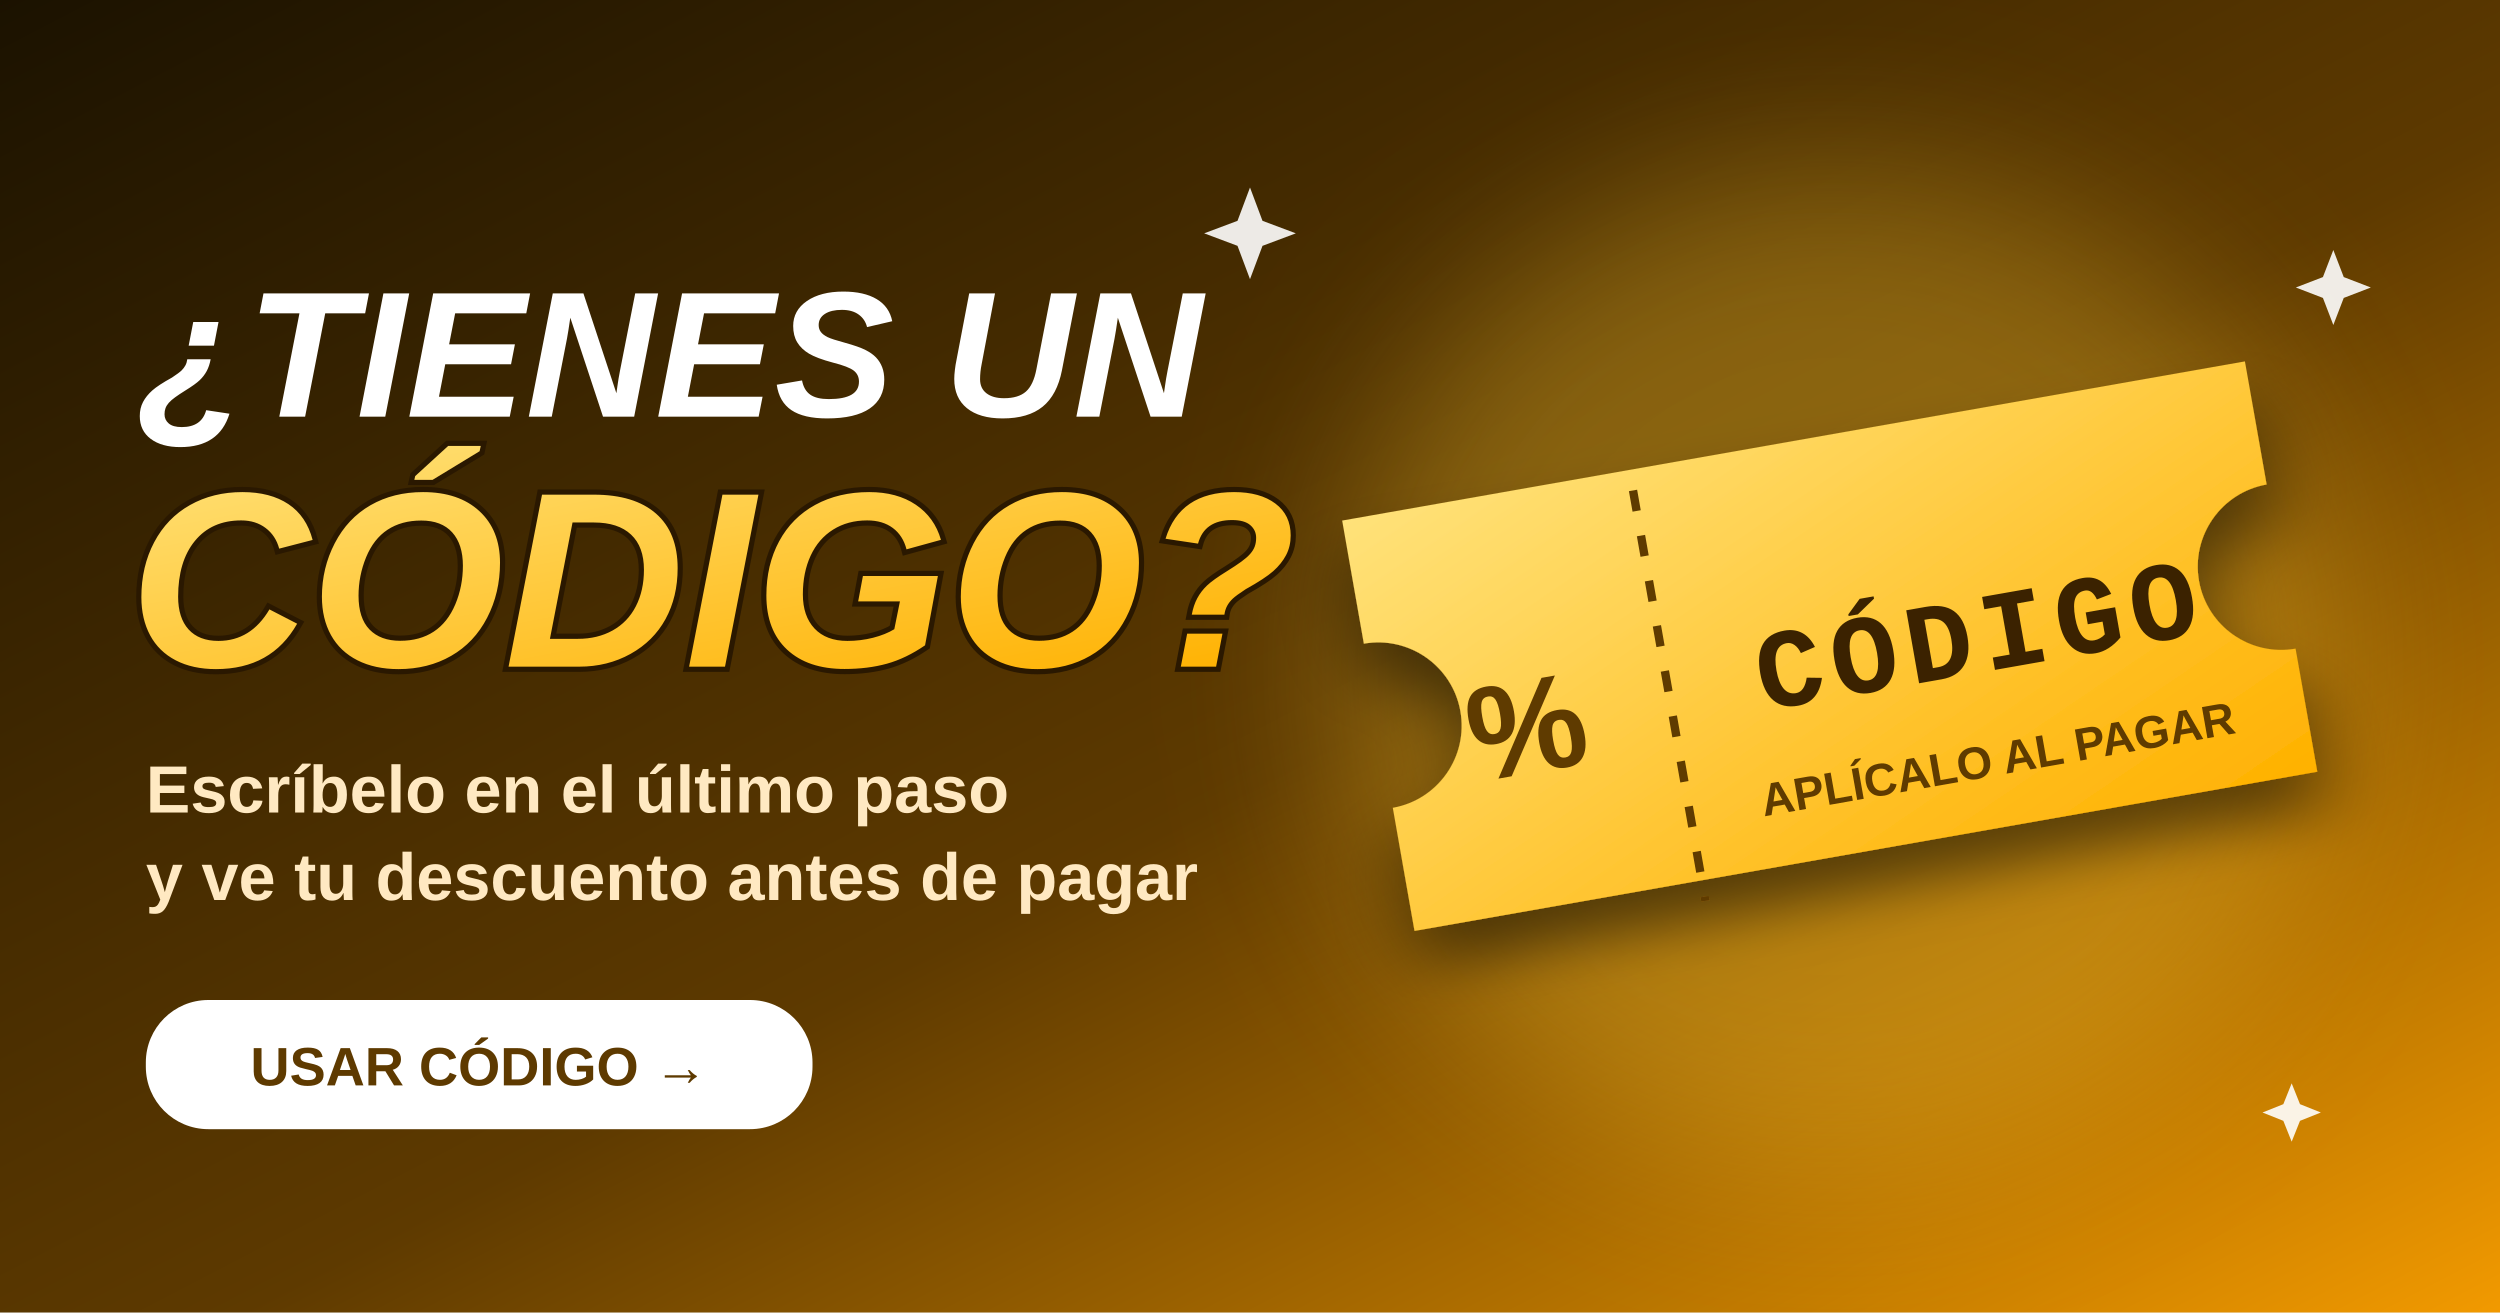
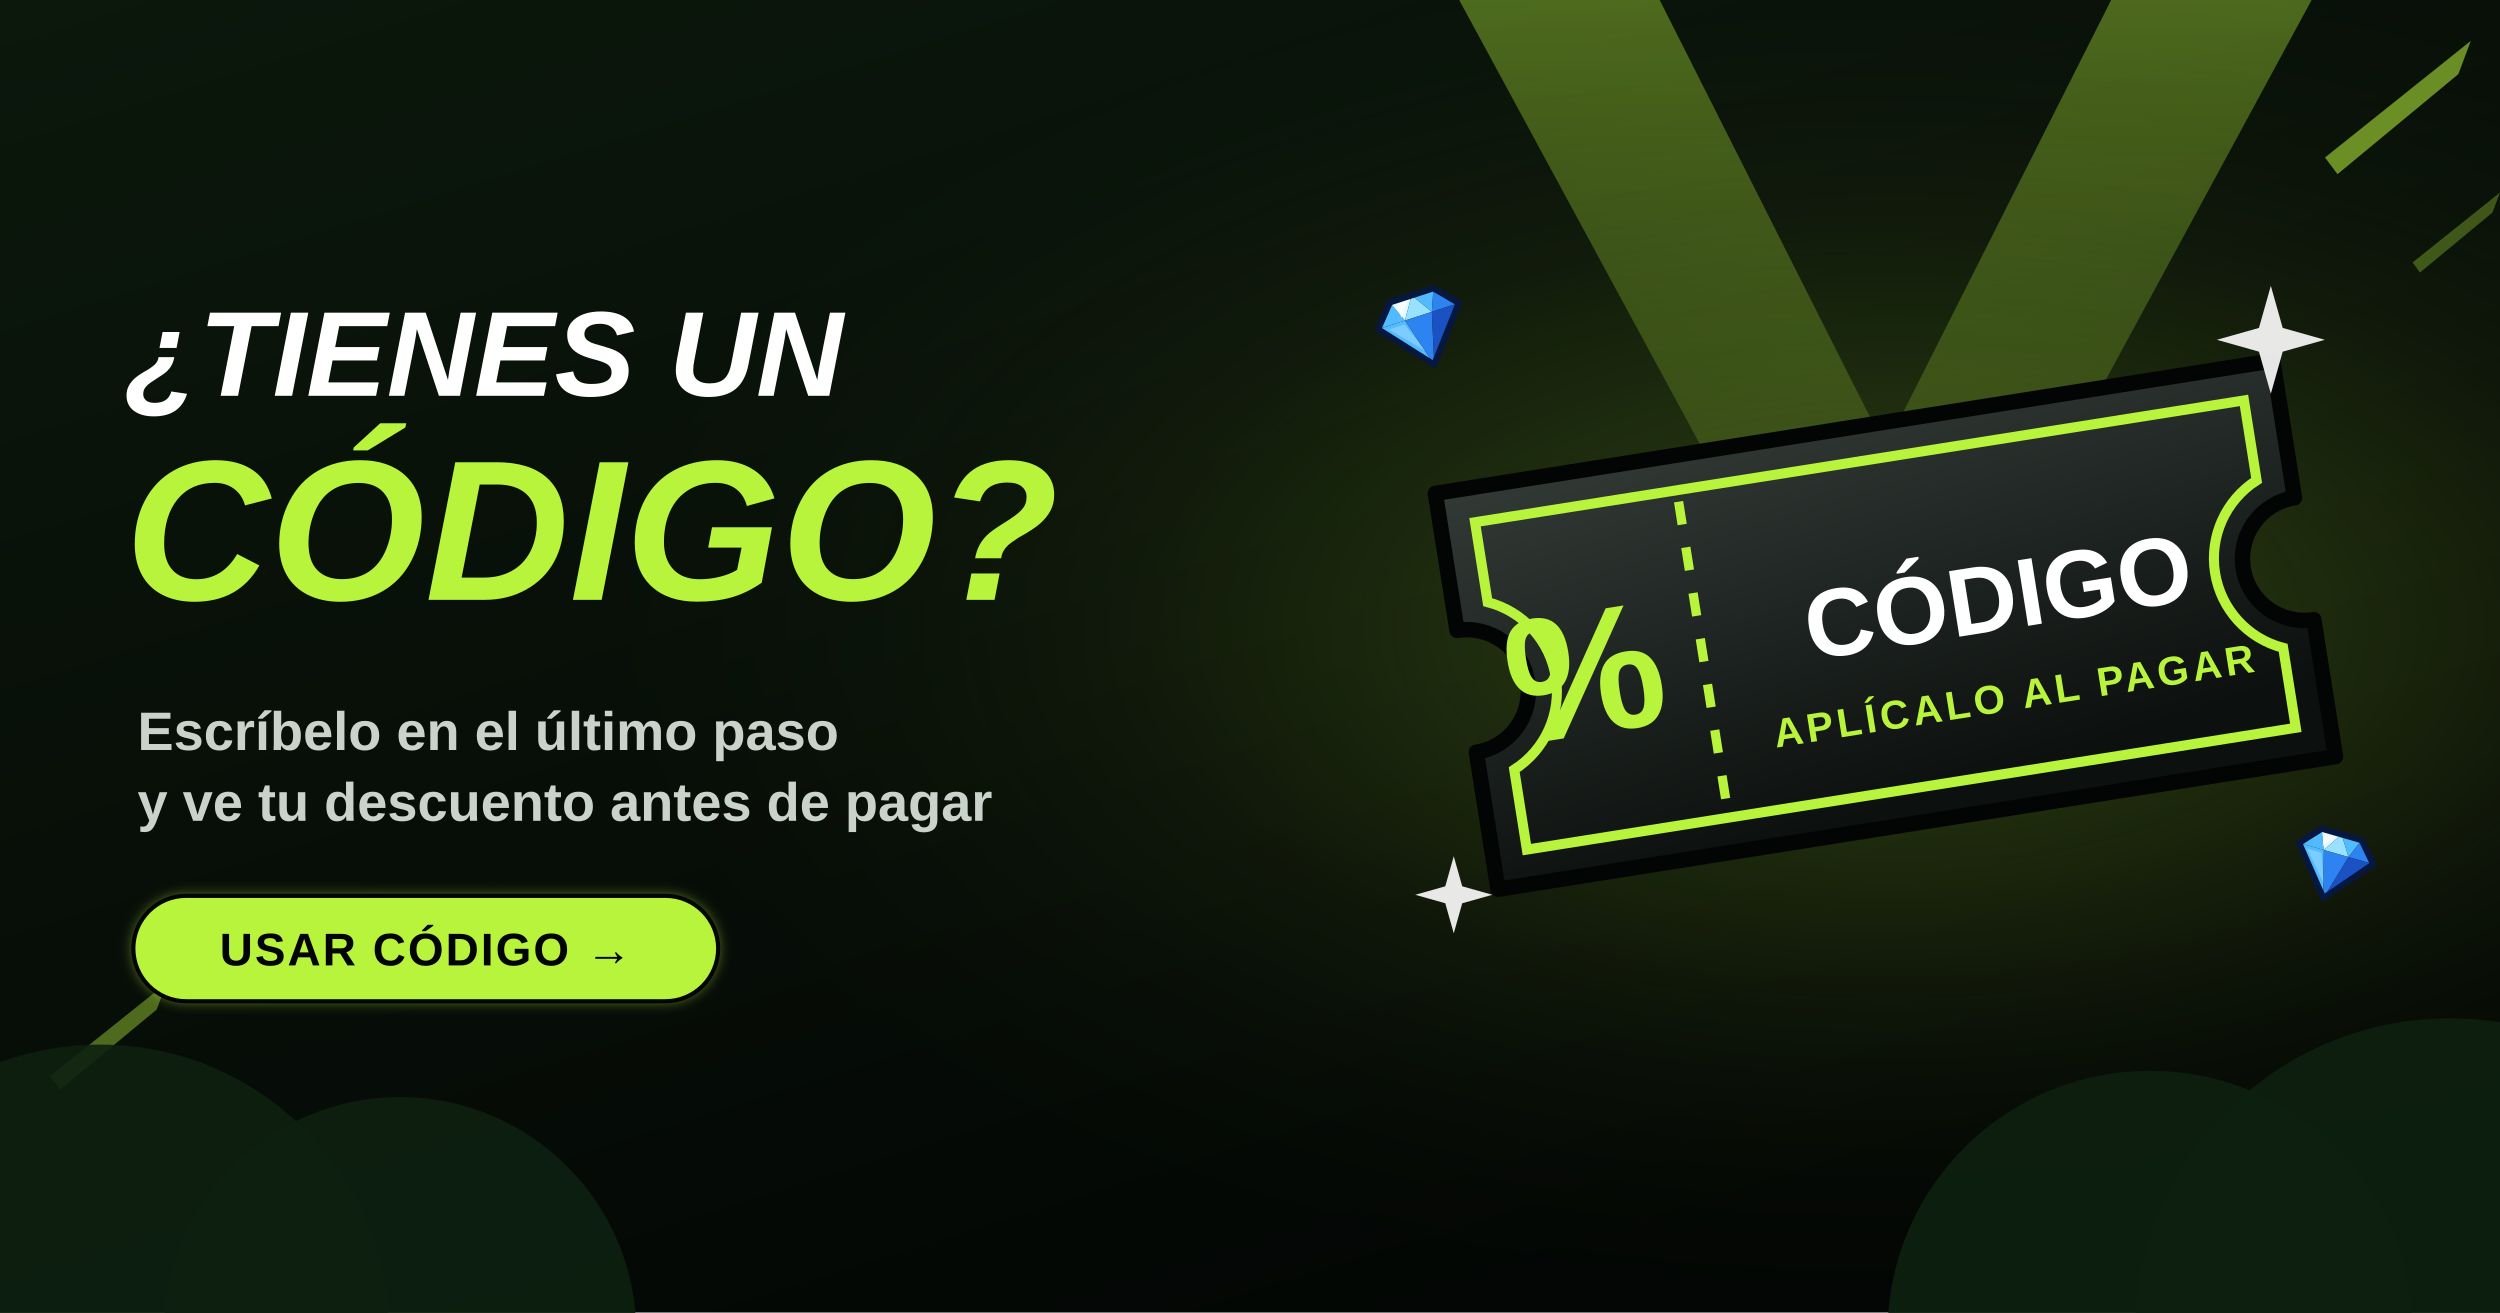
<svg xmlns="http://www.w3.org/2000/svg" viewBox="0 0 1200 630" width="1200" height="630">
  <defs>
-     <linearGradient id="bg" x1="0" y1="0" x2="1" y2="1">
-       <stop offset="0" stop-color="#1b1200" />
-       <stop offset="0.55" stop-color="#5e3a00" />
-       <stop offset="1" stop-color="#f29a00" />
+     <linearGradient id="bg" x1="0" y1="0" x2="0.6" y2="1">
+       <stop offset="0" stop-color="#0c180c" />
+       <stop offset="1" stop-color="#030604" />
    </linearGradient>
-     <linearGradient id="ticket" x1="0" y1="0" x2="1" y2="1">
-       <stop offset="0" stop-color="#ffe27a" />
-       <stop offset="1" stop-color="#ffb100" />
+     <linearGradient id="v" x1="0" y1="0" x2="0" y2="1">
+       <stop offset="0" stop-color="#b9f43c" stop-opacity=".4" />
+       <stop offset="1" stop-color="#b9f43c" stop-opacity=".03" />
    </linearGradient>
-     <filter id="glow" x="-50%" y="-50%" width="200%" height="200%">
-       <feGaussianBlur stdDeviation="40" />
+     <radialGradient id="glow" cx="0.754" cy="0.476" r="0.55">
+       <stop offset="0" stop-color="#b9f43c" stop-opacity=".24" />
+       <stop offset=".55" stop-color="#b9f43c" stop-opacity=".05" />
+       <stop offset="1" stop-color="#000" stop-opacity="0" />
+     </radialGradient>
+     <radialGradient id="gemglow">
+       <stop offset="0" stop-color="#4fc3ff" stop-opacity=".5" />
+       <stop offset="1" stop-color="#4fc3ff" stop-opacity="0" />
+     </radialGradient>
+     <linearGradient id="dark" x1="0" y1="0" x2="0.3" y2="1">
+       <stop offset="0" stop-color="#323a36" />
+       <stop offset="1" stop-color="#0c100e" />
+     </linearGradient>
+     <linearGradient id="lid" x1="0" y1="0" x2="0" y2="1">
+       <stop offset="0" stop-color="#47524c" />
+       <stop offset="1" stop-color="#1b221e" />
+     </linearGradient>
+     <filter id="soft" x="-50%" y="-50%" width="200%" height="200%">
+       <feGaussianBlur stdDeviation="3" />
    </filter>
-     <filter id="shadow" x="-30%" y="-30%" width="160%" height="170%">
-       <feDropShadow dx="0" dy="18" stdDeviation="16" flood-color="#000" flood-opacity=".5" />
-     </filter>
+     <path id="spark" d="M0 -10L2.2 -2.2L10 0L2.2 2.2L0 10L-2.2 2.2L-10 0L-2.2 -2.2Z" fill="#fff" />
  </defs>
  <rect width="1200" height="630" fill="url(#bg)" />
-   <circle cx="880" cy="320" r="240" fill="#ffcc33" opacity=".3" filter="url(#glow)" />
-   <g fill="#fff" opacity=".9">
-     <path d="M600 90 l6 16 16 6 -16 6 -6 16 -6 -16 -16 -6 16 -6 Z" />
-     <path d="M1120 120 l5 13 13 5 -13 5 -5 13 -5 -13 -13 -5 13 -5 Z" />
-     <path d="M1100 520 l4 10 10 4 -10 4 -4 10 -4 -10 -10 -4 10 -4 Z" />
+   <path d="M695 -10H791.6L905 214.83L1018.4 -10H1115L921.8 346.5H888.2Z" fill="url(#v)" />
+   <rect width="1200" height="630" fill="url(#glow)" />
+   <path d="M1116 75.6L1186 19.6L1180 35.6L1122 83.6Z" fill="#b9f43c" opacity="0.55" />
+   <path d="M1158 126L1200 92.4L1196.4 102L1161.6 130.8Z" fill="#b9f43c" opacity="0.3" />
+   <path d="M24 516.6L80 471.8L75.2 484.6L28.8 523Z" fill="#b9f43c" opacity="0.4" />
+   <circle cx="48" cy="640" r="138.6" fill="#0d200f" opacity=".9" />
+   <circle cx="192" cy="640" r="113.4" fill="#0d200f" opacity=".9" />
+   <circle cx="1032" cy="640" r="126" fill="#0d200f" opacity=".9" />
+   <circle cx="1176" cy="640" r="151.2" fill="#0d200f" opacity=".9" />
+   <g transform="translate(905 300) scale(1.85)">
+     <g transform="rotate(-9)">
+       <path d="M-110 -52H110V-16A16 16 0 0 0 110 16V52H-110V16A16 16 0 0 0 -110 -16Z" fill="url(#dark)" stroke="#030504" stroke-width="4" stroke-linejoin="round" />
+       <path d="M-101 -43H101V-22A24 24 0 0 0 101 22V43H-101V22A24 24 0 0 0 -101 -22Z" fill="none" stroke="#b9f43c" stroke-width="2.6" />
+       <path d="M-48 -40V40" stroke="#b9f43c" stroke-width="2.4" stroke-dasharray="6 6" />
+       <text x="-79" y="16" font-family="Arial Black, Arial, Helvetica, sans-serif" font-weight="900" font-size="46" fill="#b9f43c" text-anchor="middle">%</text>
+       <text x="30" y="6" font-family="Arial Black, Arial, Helvetica, sans-serif" font-weight="900" font-size="25" fill="#fff" text-anchor="middle">CÓDIGO</text>
+       <text x="30" y="27" font-family="Arial, Helvetica, sans-serif" font-weight="700" font-size="10.5" fill="#b9f43c" text-anchor="middle" letter-spacing="1">APLÍCALO AL PAGAR</text>
+     </g>
+     <g transform="rotate(-18 -120 -76.54)" stroke-linejoin="round">
+       <path d="M-125.94 -86L-131 -80.324L-123.667 -80.324Z" fill="#52bbff" />
+       <path d="M-125.94 -86L-120 -86L-123.667 -80.324Z" fill="#e3f9ff" />
+       <path d="M-120 -86L-123.667 -80.324L-116.333 -80.324Z" fill="#98e1ff" />
+       <path d="M-120 -86L-114.06 -86L-116.333 -80.324Z" fill="#52bbff" />
+       <path d="M-114.06 -86L-109 -80.324L-116.333 -80.324Z" fill="#2d84f0" />
+       <path d="M-131 -80.324L-123.667 -80.324L-120 -67.08Z" fill="#52bbff" />
+       <path d="M-123.667 -80.324L-116.333 -80.324L-120 -67.08Z" fill="#2d84f0" />
+       <path d="M-116.333 -80.324L-109 -80.324L-120 -67.08Z" fill="#1a52c4" />
+       <path d="M-124.62 -85.054L-121.32 -85.054L-124.327 -81.27Z" fill="#fff" opacity=".7" />
+       <path d="M-128.36 -79.378L-124.107 -79.378L-121.1 -71.242Z" fill="#fff" opacity=".25" />
+       <path d="M-125.94 -86H-114.06L-109 -80.324L-120 -67.08L-131 -80.324Z" fill="none" stroke="#06183f" stroke-width="1.6" />
+     </g>
+     <g transform="rotate(16 116 62.6)" stroke-linejoin="round">
+       <path d="M110.6 54L106 59.16L112.667 59.16Z" fill="#52bbff" />
+       <path d="M110.6 54L116 54L112.667 59.16Z" fill="#e3f9ff" />
+       <path d="M116 54L112.667 59.16L119.333 59.16Z" fill="#98e1ff" />
+       <path d="M116 54L121.4 54L119.333 59.16Z" fill="#52bbff" />
+       <path d="M121.4 54L126 59.16L119.333 59.16Z" fill="#2d84f0" />
+       <path d="M106 59.16L112.667 59.16L116 71.2Z" fill="#52bbff" />
+       <path d="M112.667 59.16L119.333 59.16L116 71.2Z" fill="#2d84f0" />
+       <path d="M119.333 59.16L126 59.16L116 71.2Z" fill="#1a52c4" />
+       <path d="M111.8 54.86L114.8 54.86L112.067 58.3Z" fill="#fff" opacity=".7" />
+       <path d="M108.4 60.02L112.267 60.02L115 67.416Z" fill="#fff" opacity=".25" />
+       <path d="M110.6 54H121.4L126 59.16L116 71.2L106 59.16Z" fill="none" stroke="#06183f" stroke-width="1.6" />
+     </g>
+     <use href="#spark" transform="translate(100 -74) scale(1.4)" opacity=".9" />
+     <use href="#spark" transform="translate(-112 70) scale(1)" opacity=".9" />
  </g>
-   <g filter="url(#shadow)" transform="rotate(-10 880 320)">
-     <path d="M660 210 h440 a0 0 0 0 1 0 0 v60 a40 40 0 0 0 0 80 v60 h-440 v-60 a40 40 0 0 0 0 -80 Z" fill="url(#ticket)" />
-     <path d="M800 220 v200" stroke="#5e3a00" stroke-width="4" stroke-dasharray="10 12" />
-     <text x="730" y="345" text-anchor="middle" font-family="Arial Black, Arial, sans-serif" font-weight="900" font-size="64" fill="#5e3a00">%</text>
-     <text x="950" y="335" text-anchor="middle" font-family="Courier New, monospace" font-weight="700" font-size="54" letter-spacing="4" fill="#3a2400">CÓDIGO</text>
-     <text x="950" y="385" text-anchor="middle" font-family="Arial, Helvetica, sans-serif" font-weight="700" font-size="22" fill="#5e3a00">APLÍCALO AL PAGAR</text>
+   <text x="60" y="190" font-family="Arial Black, Arial, Helvetica, sans-serif" font-weight="900" font-style="italic" font-size="58" fill="#fff">¿TIENES UN</text>
+   <text x="60" y="287.92" font-family="Arial Black, Arial, Helvetica, sans-serif" font-weight="900" font-style="italic" font-size="96" fill="#b9f43c">CÓDIGO?</text>
+   <text x="66" y="360" font-family="Arial, Helvetica, sans-serif" font-weight="700" font-size="26" fill="#c9d3cc" text-anchor="start">Escríbelo en el último paso</text>
+   <text x="66" y="394" font-family="Arial, Helvetica, sans-serif" font-weight="700" font-size="26" fill="#c9d3cc" text-anchor="start">y ve tu descuento antes de pagar</text>
+   <g transform="translate(64 430)">
+     <rect width="280.72" height="50.6" rx="25.3" fill="#b9f43c" filter="url(#soft)" opacity=".55" />
+     <rect width="280.72" height="50.6" rx="25.3" fill="#b9f43c" stroke="#030504" stroke-width="2" />
+     <text x="140.36" y="33.396" font-family="Arial Black, Arial, Helvetica, sans-serif" font-weight="900" font-size="22" fill="#030504" text-anchor="middle" letter-spacing="1">USAR CÓDIGO  →</text>
  </g>
-   <text x="66" y="200" font-family="Arial Black, Impact, Arial, sans-serif" font-weight="900" font-style="italic" font-size="86" fill="#fff">¿TIENES UN</text>
-   <text x="62" y="320" font-family="Arial Black, Impact, Arial, sans-serif" font-weight="900" font-style="italic" font-size="120" fill="url(#ticket)" stroke="#2a1800" stroke-width="5" paint-order="stroke">CÓDIGO?</text>
-   <text x="70" y="390" font-family="Arial, Helvetica, sans-serif" font-weight="700" font-size="32" fill="#ffe9c2">Escríbelo en el último paso</text>
-   <text x="70" y="432" font-family="Arial, Helvetica, sans-serif" font-weight="700" font-size="32" fill="#ffe9c2">y ve tu descuento antes de pagar</text>
-   <rect x="70" y="480" rx="30" width="320" height="62" fill="#ffffff" />
-   <text x="230" y="521" text-anchor="middle" font-family="Arial Black, Arial, sans-serif" font-weight="900" font-size="26" fill="#5e3a00">USAR CÓDIGO  →</text>
</svg>
